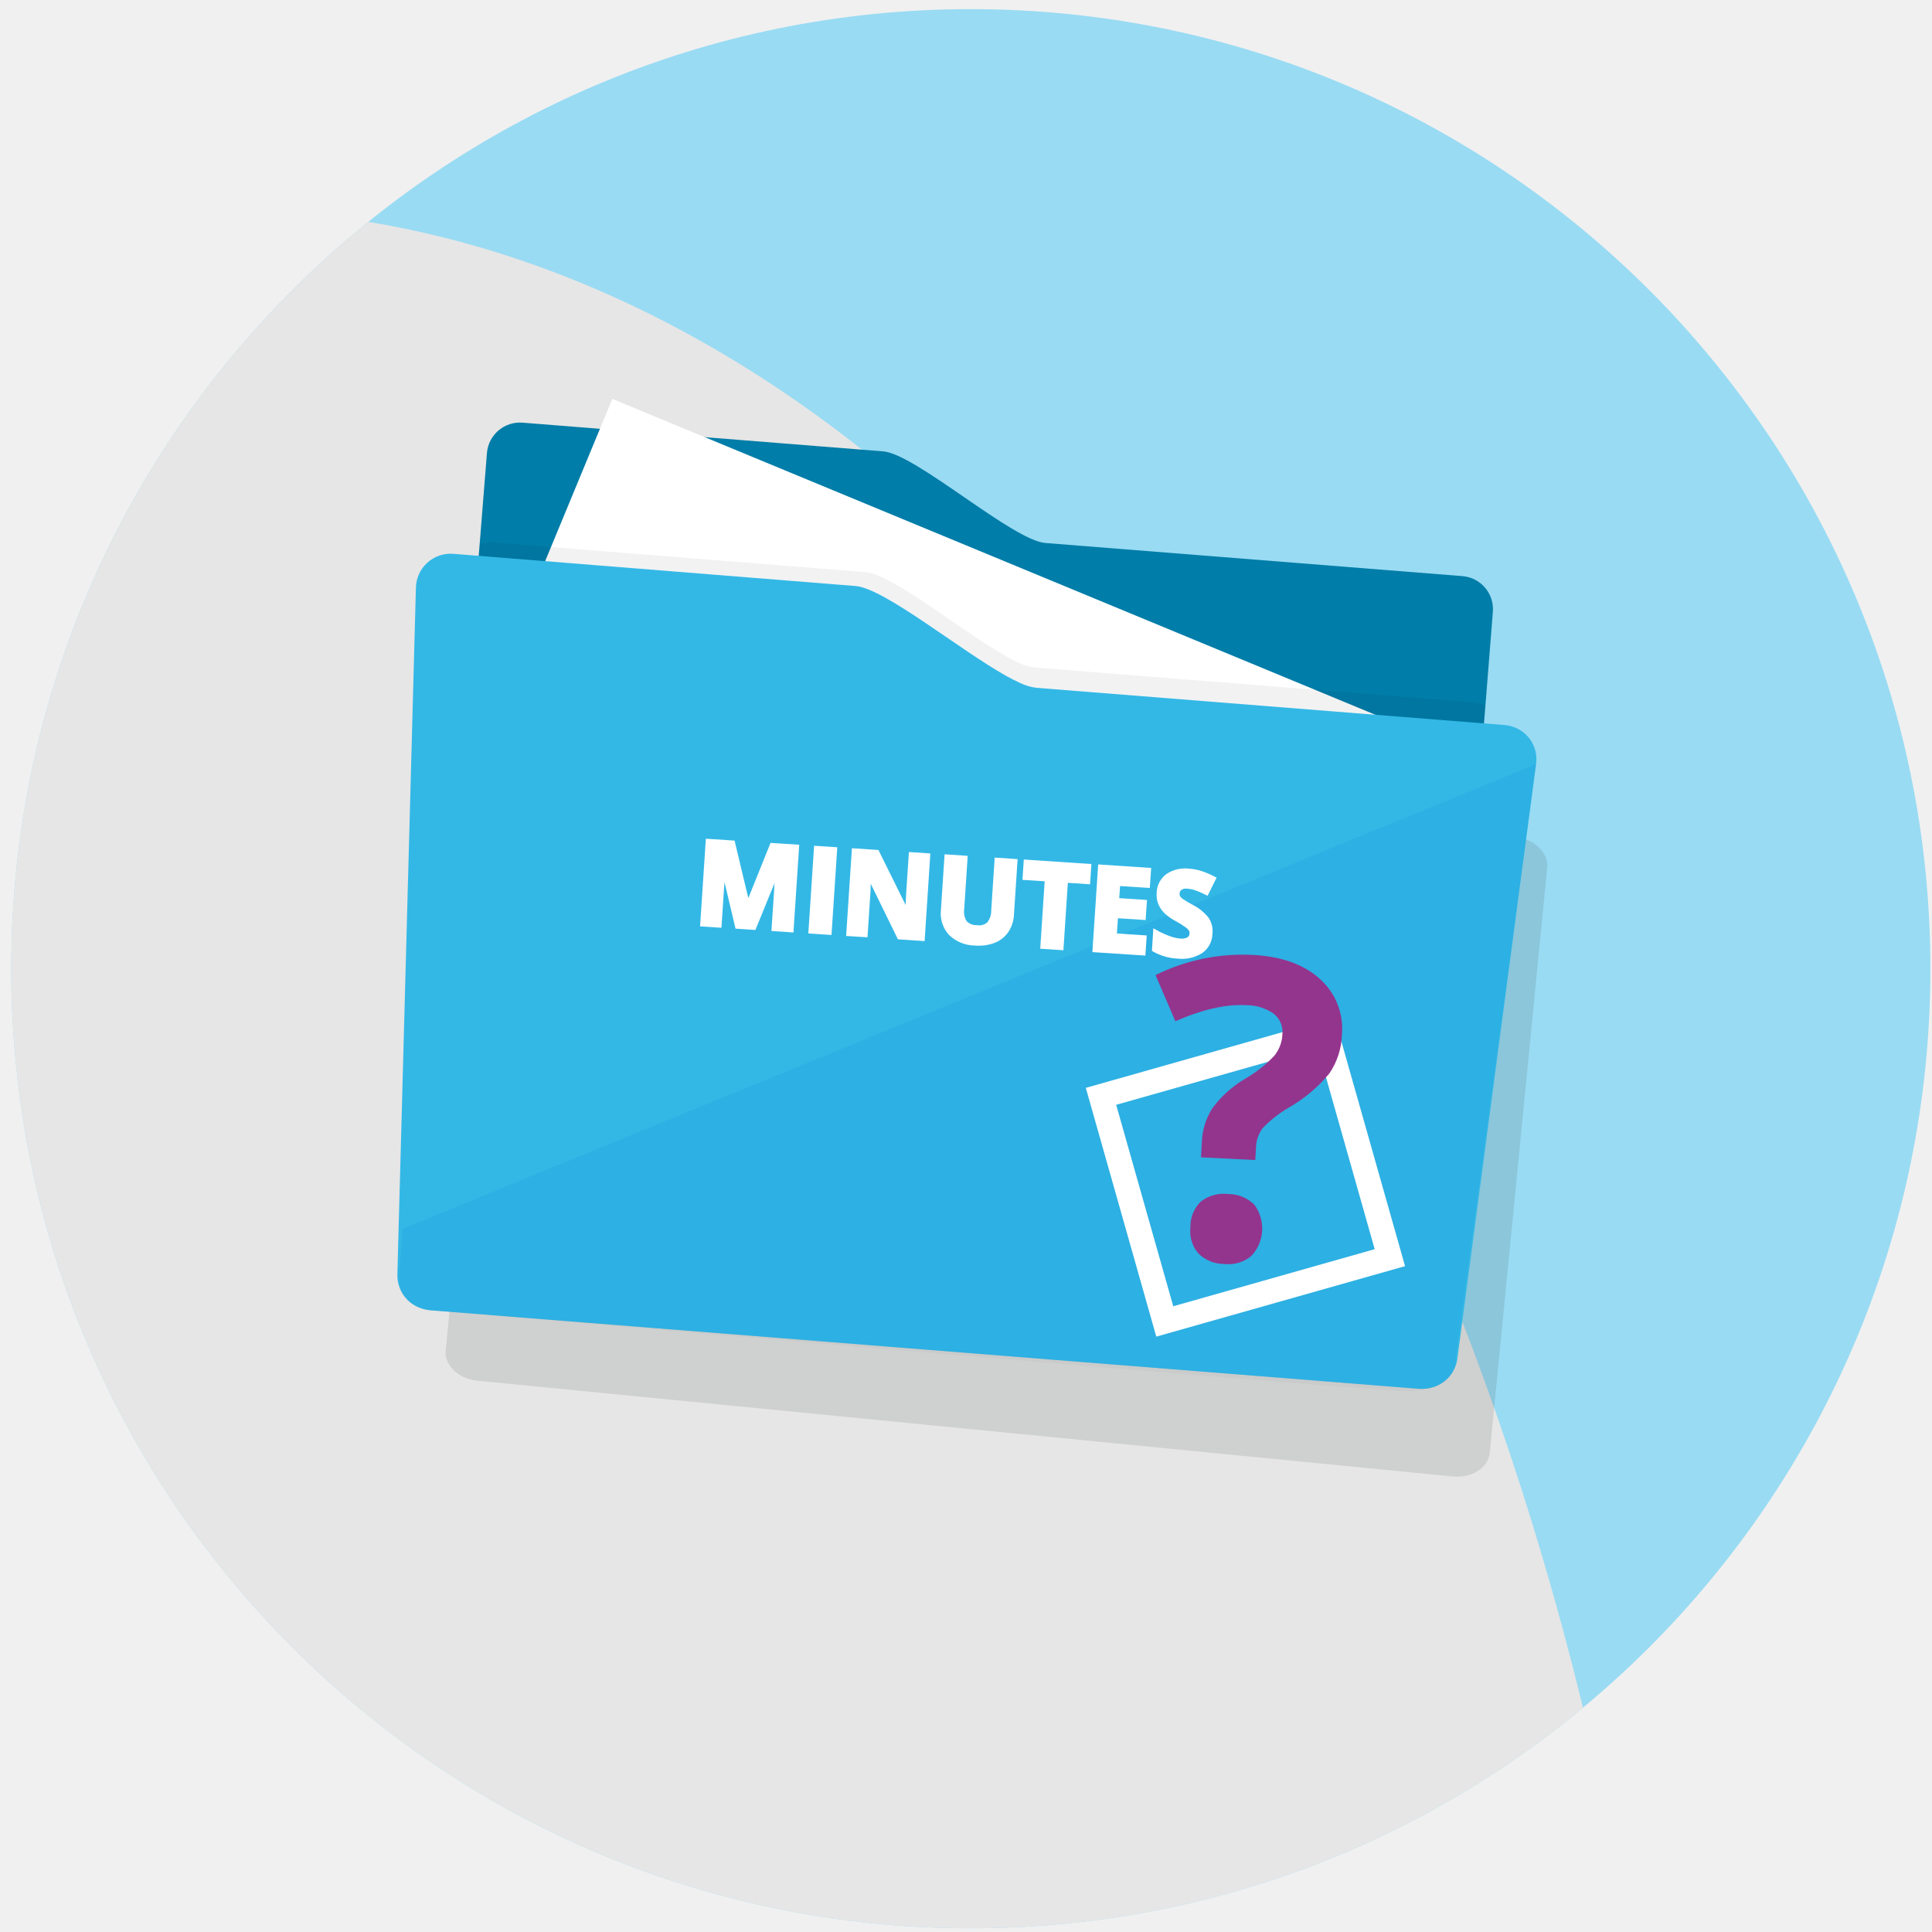
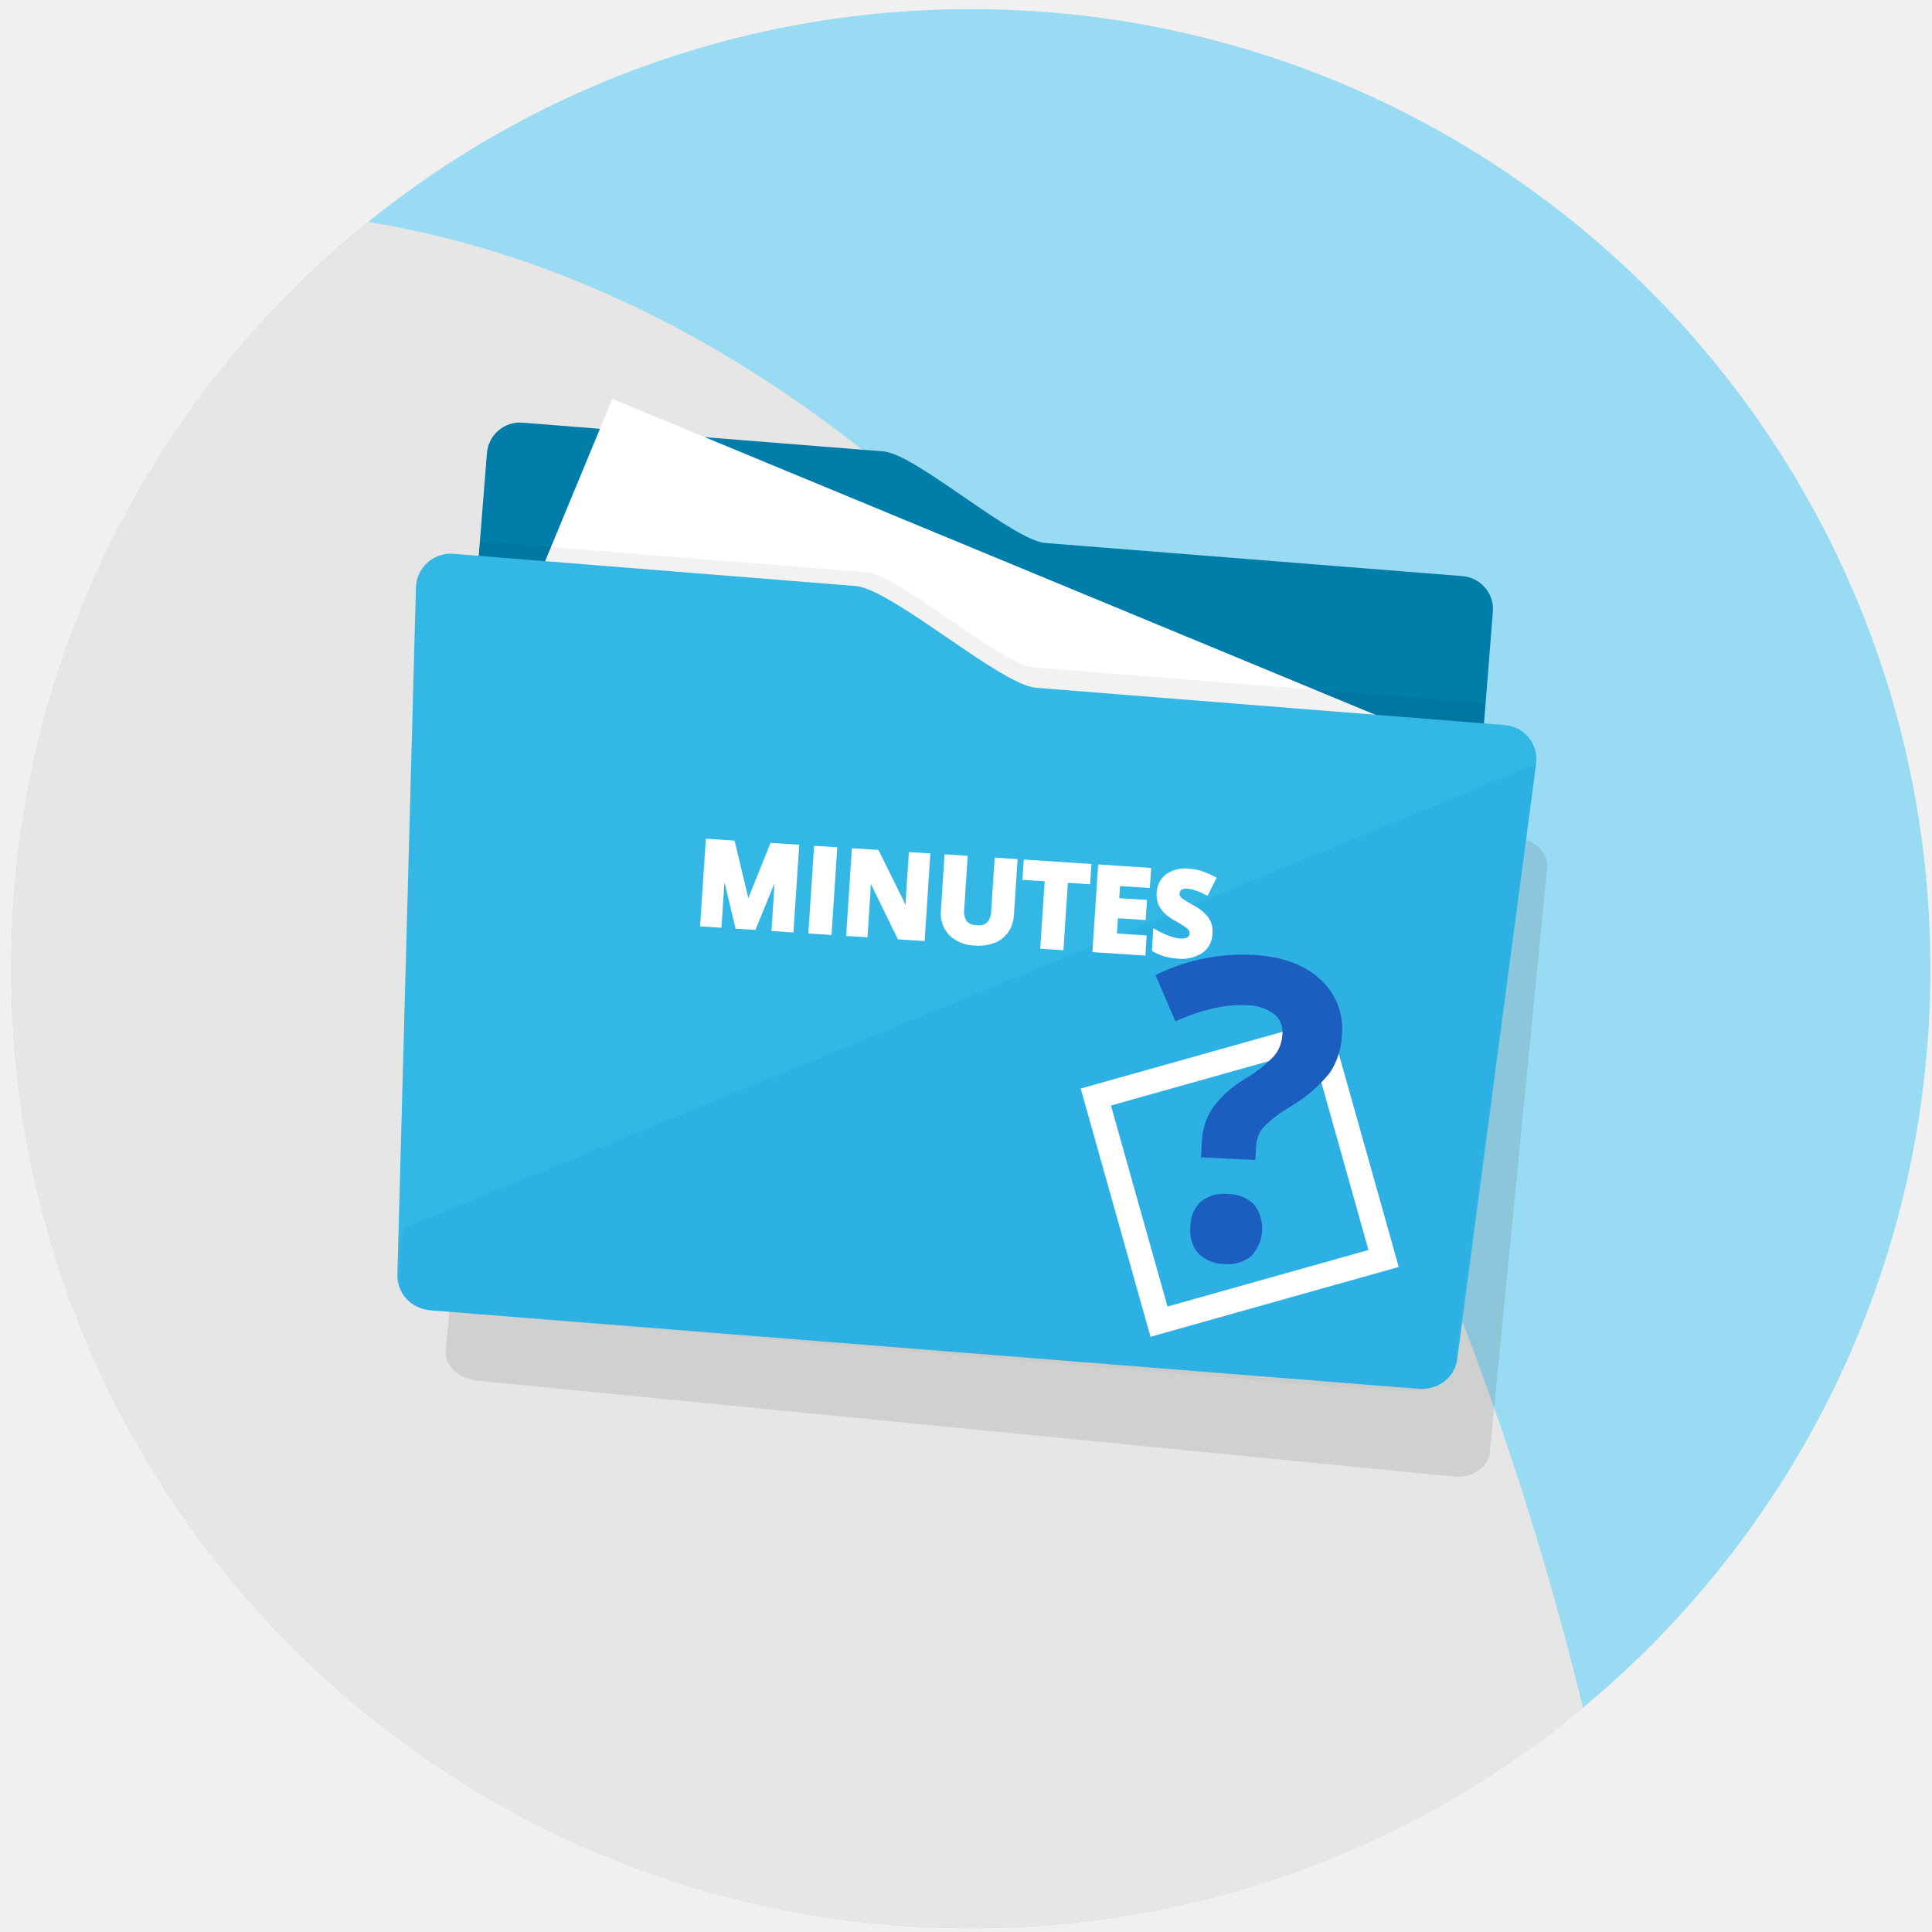
<svg xmlns="http://www.w3.org/2000/svg" viewBox="0 0 300 300">
  <defs>
-     <style>.a{fill:#99dbf3;}.b{isolation:isolate;}.c{clip-path:url(#a);}.d{fill:#e6e6e6;}.e,.j{fill:#25282b;}.e{opacity:0.12;}.f{fill:#007da8;}.g,.k{fill:#fff;}.h{fill:#a7a9ac;opacity:0.15;mix-blend-mode:multiply;}.i{fill:#33b8e6;}.j{opacity:0.16;mix-blend-mode:overlay;}.k,.l{stroke:#fff;stroke-miterlimit:10;}.k{stroke-width:0.91px;}.l{fill:none;stroke-width:3.82px;}.m{fill:#93358d;}</style>
+     <style>.a{fill:#99dbf3;}.b{isolation:isolate;}.c{clip-path:url(#a);}.d{fill:#e6e6e6;}.e,.j{fill:#25282b;}.e{opacity:0.12;}.f{fill:#007da8;}.g,.k{fill:#fff;}.h{fill:#a7a9ac;opacity:0.15;mix-blend-mode:multiply;}.i{fill:#33b8e6;}.j{opacity:0.16;mix-blend-mode:overlay;}.k,.l{stroke:#fff;stroke-miterlimit:10;}.k{stroke-width:0.91px;}.l{fill:none;stroke-width:3.82px;}.m{fill:#1b5ebf;}</style>
    <clipPath id="a">
      <circle class="a" cx="150.75" cy="150.42" r="149" />
    </clipPath>
  </defs>
  <g class="b">
    <circle class="a" cx="150.75" cy="150.42" r="149" />
    <g class="c">
      <path class="d" d="M150.75,299.42a148.38,148.38,0,0,0,95.06-34.26c-14.87-60.82-39.95-116-74.64-158.29-34.46-42-73.92-65.8-114-72.42a149,149,0,0,0,93.54,265Z" />
      <path class="e" d="M142.6,110.87,84.82,105.2c-2.93-.29-5.48,1.35-5.71,3.66l-9.9,100.83c-.23,2.31,2,4.41,4.88,4.7l151.52,14.88c2.93.29,5.48-1.35,5.71-3.66l8.93-90.9c.23-2.31-2-4.42-4.89-4.71l-66.72-6.55C163.43,122.94,147.81,111.38,142.6,110.87Z" />
      <path class="f" d="M137.15,70.09l-56-4.46a5.15,5.15,0,0,0-5.54,4.73L65.74,194.12a5.16,5.16,0,0,0,4.73,5.54L217.4,211.34a5.16,5.16,0,0,0,5.55-4.73L231.81,95a5.15,5.15,0,0,0-4.72-5.54l-64.71-5.14C157.33,84,142.2,70.49,137.15,70.09Z" />
      <rect class="g" x="122.24" y="43.81" width="58.7" height="146.6" transform="translate(-14.61 212.36) rotate(-67.51)" />
      <path class="h" d="M74.46,84.45,65,203a6.22,6.22,0,0,0,1.84.46l153.46,12.19a6,6,0,0,0,1.9-.16l8.42-105.94a5.68,5.68,0,0,0-1.85-.49l-68.18-5.42a7.65,7.65,0,0,1-2.4-.73c-.61-.27-1.26-.61-1.95-1-6.88-3.84-17.65-12.74-21.82-13.07l-58.1-4.62" />
      <path class="i" d="M64.58,91.35,61.7,198.06A5.36,5.36,0,0,0,65,203a6.22,6.22,0,0,0,1.84.46l153.46,12.19a6,6,0,0,0,1.9-.16,5.37,5.37,0,0,0,4.08-4.37l12.24-92.5a5.27,5.27,0,0,0-1.48-4.46,5.43,5.43,0,0,0-3.46-1.58l-72.68-5.78a8.11,8.11,0,0,1-2.56-.78c-.64-.28-1.33-.64-2.07-1.05C149,100.91,137.37,91.4,132.89,91l-62.43-5A5.4,5.4,0,0,0,64.58,91.35Z" />
      <path class="j" d="M62.54,190.79l176-72.15-12.48,92.13s.73,5.65-8.53,5.24S69.61,203.69,69.61,203.69s-8.18,1-7.62-6Z" />
      <path class="k" d="M114.58,143.77l-2.41-10.17h-.08c0,2,0,3.39-.1,4.07l-.39,5.91-2.41-.16.84-12.7,3.67.24,2.37,9.91h.05l3.83-9.51,3.67.24-.84,12.71-2.51-.17.4-6c0-.29,0-.61.07-1s.14-1.36.31-3H121L117,143.93Z" />
      <path class="k" d="M126,144.52l.84-12.71,2.69.18-.84,12.71Z" />
      <path class="k" d="M143.15,145.65l-3.43-.23-4.89-10h-.08c0,1.71,0,2.92-.08,3.64l-.39,6-2.41-.15.84-12.71,3.4.22L141,142.3h.06c0-1.66.06-2.83.1-3.51l.4-6,2.42.16Z" />
      <path class="k" d="M157.53,133.83l-.54,8.22a4.81,4.81,0,0,1-.8,2.43,4.12,4.12,0,0,1-1.93,1.51,6.58,6.58,0,0,1-2.85.38,5.4,5.4,0,0,1-3.72-1.51,4.45,4.45,0,0,1-1.13-3.53l.54-8.19,2.68.18-.51,7.78a3.34,3.34,0,0,0,.45,2.2,2.47,2.47,0,0,0,1.91.81,2.41,2.41,0,0,0,2-.56,3.32,3.32,0,0,0,.74-2.13l.51-7.77Z" />
      <path class="k" d="M164.7,147.07l-2.69-.18.69-10.47-3.45-.22.15-2.25,9.59.64-.15,2.24-3.45-.23Z" />
      <path class="k" d="M177.43,147.9l-7.32-.48.84-12.71,7.32.49-.15,2.2-4.62-.3-.19,2.79,4.31.28-.15,2.21-4.3-.28-.22,3.27,4.63.31Z" />
      <path class="k" d="M187.81,145a3.26,3.26,0,0,1-1.41,2.63,5.41,5.41,0,0,1-3.51.77,8.1,8.1,0,0,1-3.55-1l.16-2.51a13.76,13.76,0,0,0,2.13.95,6.6,6.6,0,0,0,1.61.35,2.35,2.35,0,0,0,1.38-.25,1.17,1.17,0,0,0,.54-1,1.06,1.06,0,0,0-.16-.68,2.48,2.48,0,0,0-.58-.6,13.91,13.91,0,0,0-1.59-1,7.5,7.5,0,0,1-1.68-1.17,4,4,0,0,1-.85-1.23,3.38,3.38,0,0,1-.24-1.59,3.28,3.28,0,0,1,1.31-2.57,4.73,4.73,0,0,1,3.23-.76,7.13,7.13,0,0,1,1.87.36,13.29,13.29,0,0,1,1.84.78l-1,2a12.94,12.94,0,0,0-1.64-.69,5.52,5.52,0,0,0-1.3-.25,1.72,1.72,0,0,0-1.19.27,1.19,1.19,0,0,0-.47.91,1.08,1.08,0,0,0,.12.63,1.87,1.87,0,0,0,.49.55,17.23,17.23,0,0,0,1.65,1,6.83,6.83,0,0,1,2.33,1.87A3.26,3.26,0,0,1,187.81,145Z" />
-       <rect class="l" x="175.21" y="164.62" width="36.33" height="36.33" transform="translate(-42.49 59.62) rotate(-15.82)" />
+       <rect class="l" x="175.21" y="164.62" width="36.33" height="36.33" transform="matrix(0.96, -0.27, 0.27, 0.96, -42.49, 59.62)" />
      <path class="m" d="M186.49,179.71l.13-2.36a10.46,10.46,0,0,1,1.62-5.24,17.08,17.08,0,0,1,5-4.54,19.83,19.83,0,0,0,4.63-3.63,5.63,5.63,0,0,0,1.26-3.29,3.62,3.62,0,0,0-1.35-3.24,7.25,7.25,0,0,0-4.2-1.32c-3.19-.19-6.88.65-11.07,2.49l-3.08-7.17a30.5,30.5,0,0,1,15.3-3.12q6.56.38,10.25,3.75a10.32,10.32,0,0,1,3.39,8.63,11.21,11.21,0,0,1-1.94,6A22.73,22.73,0,0,1,200.1,172a18.51,18.51,0,0,0-4.07,3.22,5.29,5.29,0,0,0-1,3l-.11,1.91Zm-1.64,10.83a5.33,5.33,0,0,1,1.66-4,5.84,5.84,0,0,1,4.25-1.13,5.69,5.69,0,0,1,4,1.64,6.21,6.21,0,0,1-.48,8,5.55,5.55,0,0,1-4.16,1.22,5.68,5.68,0,0,1-4.06-1.66A5.31,5.31,0,0,1,184.85,190.54Z" />
    </g>
  </g>
</svg>
